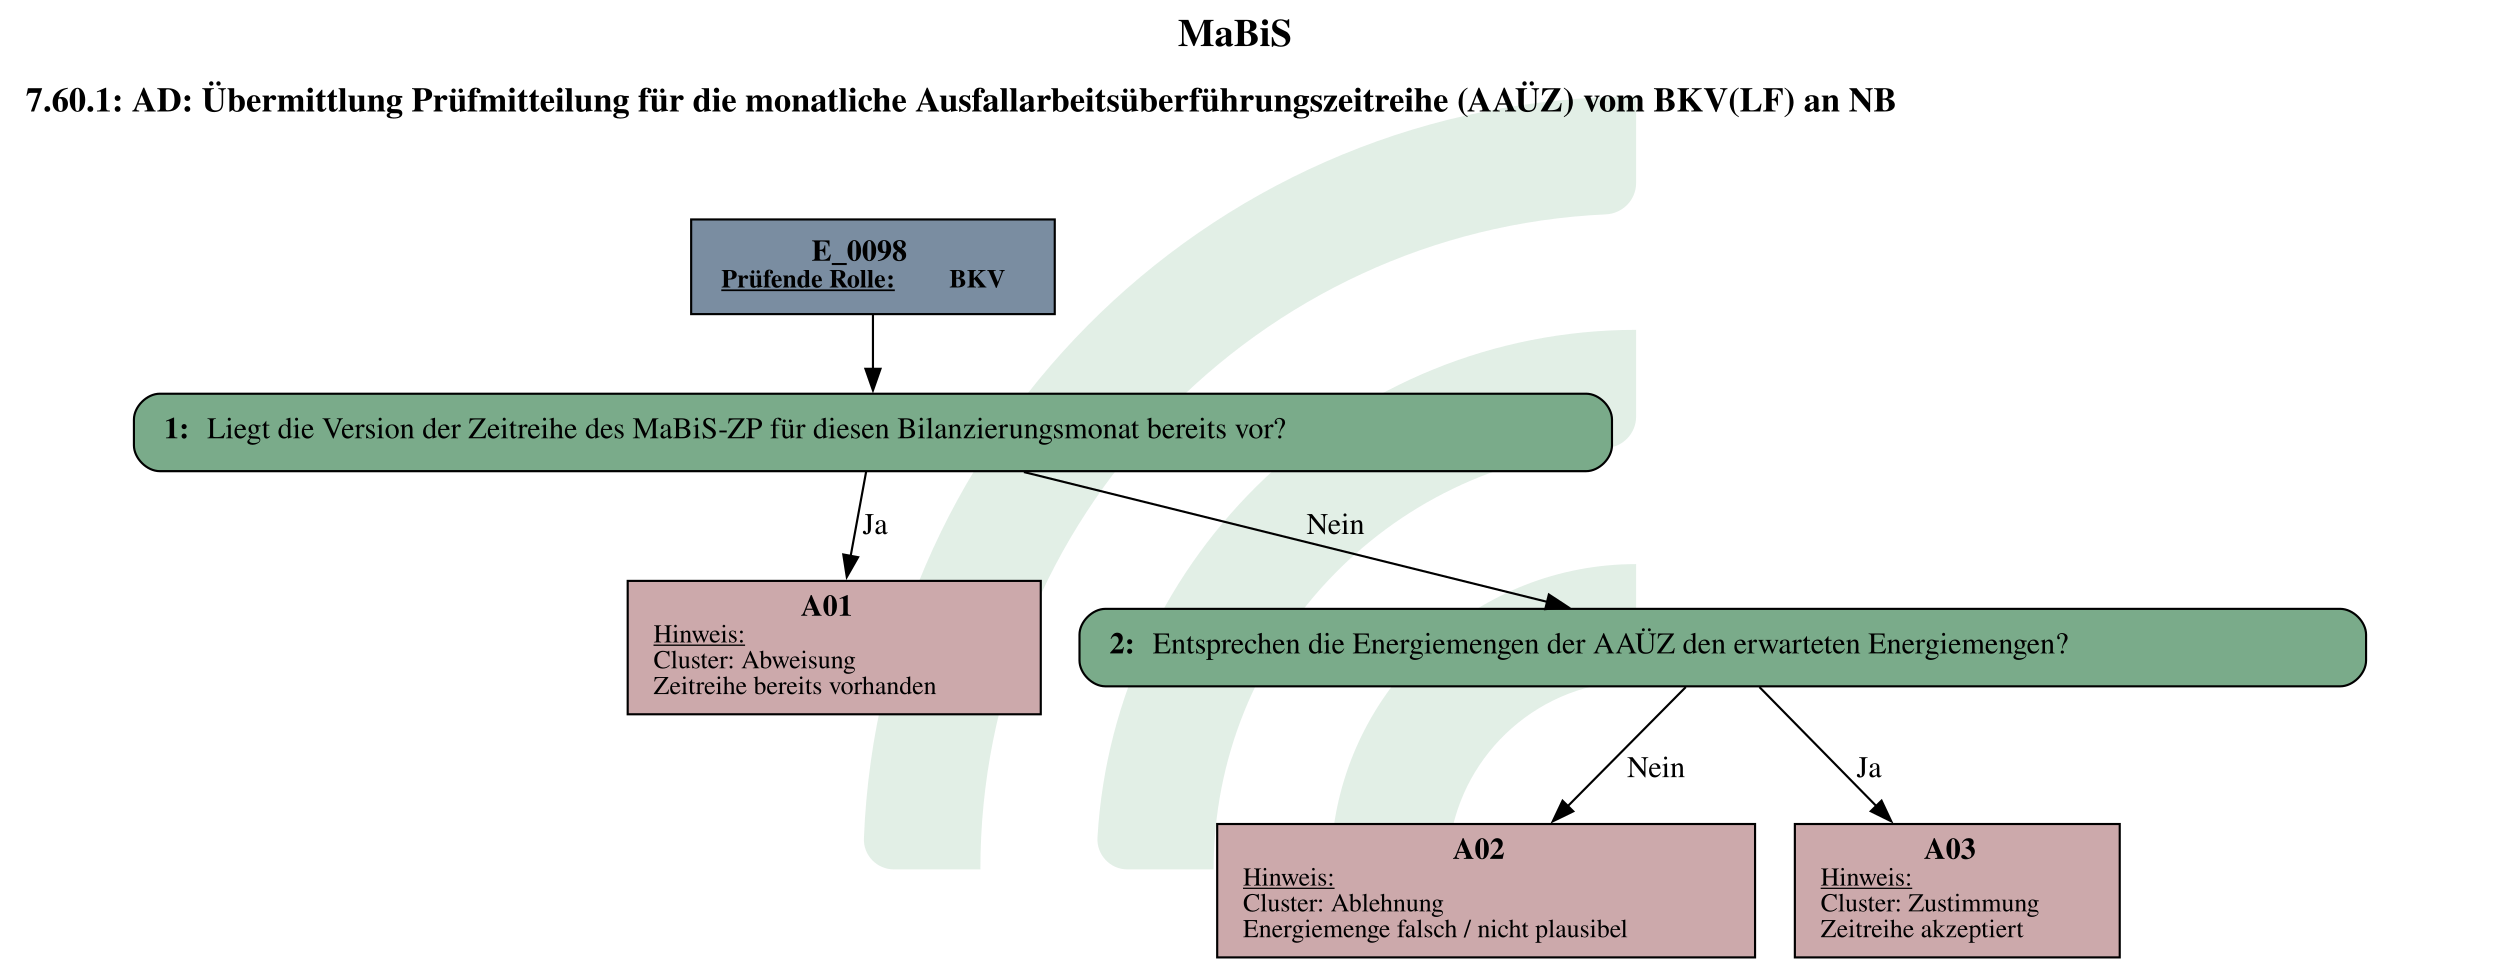
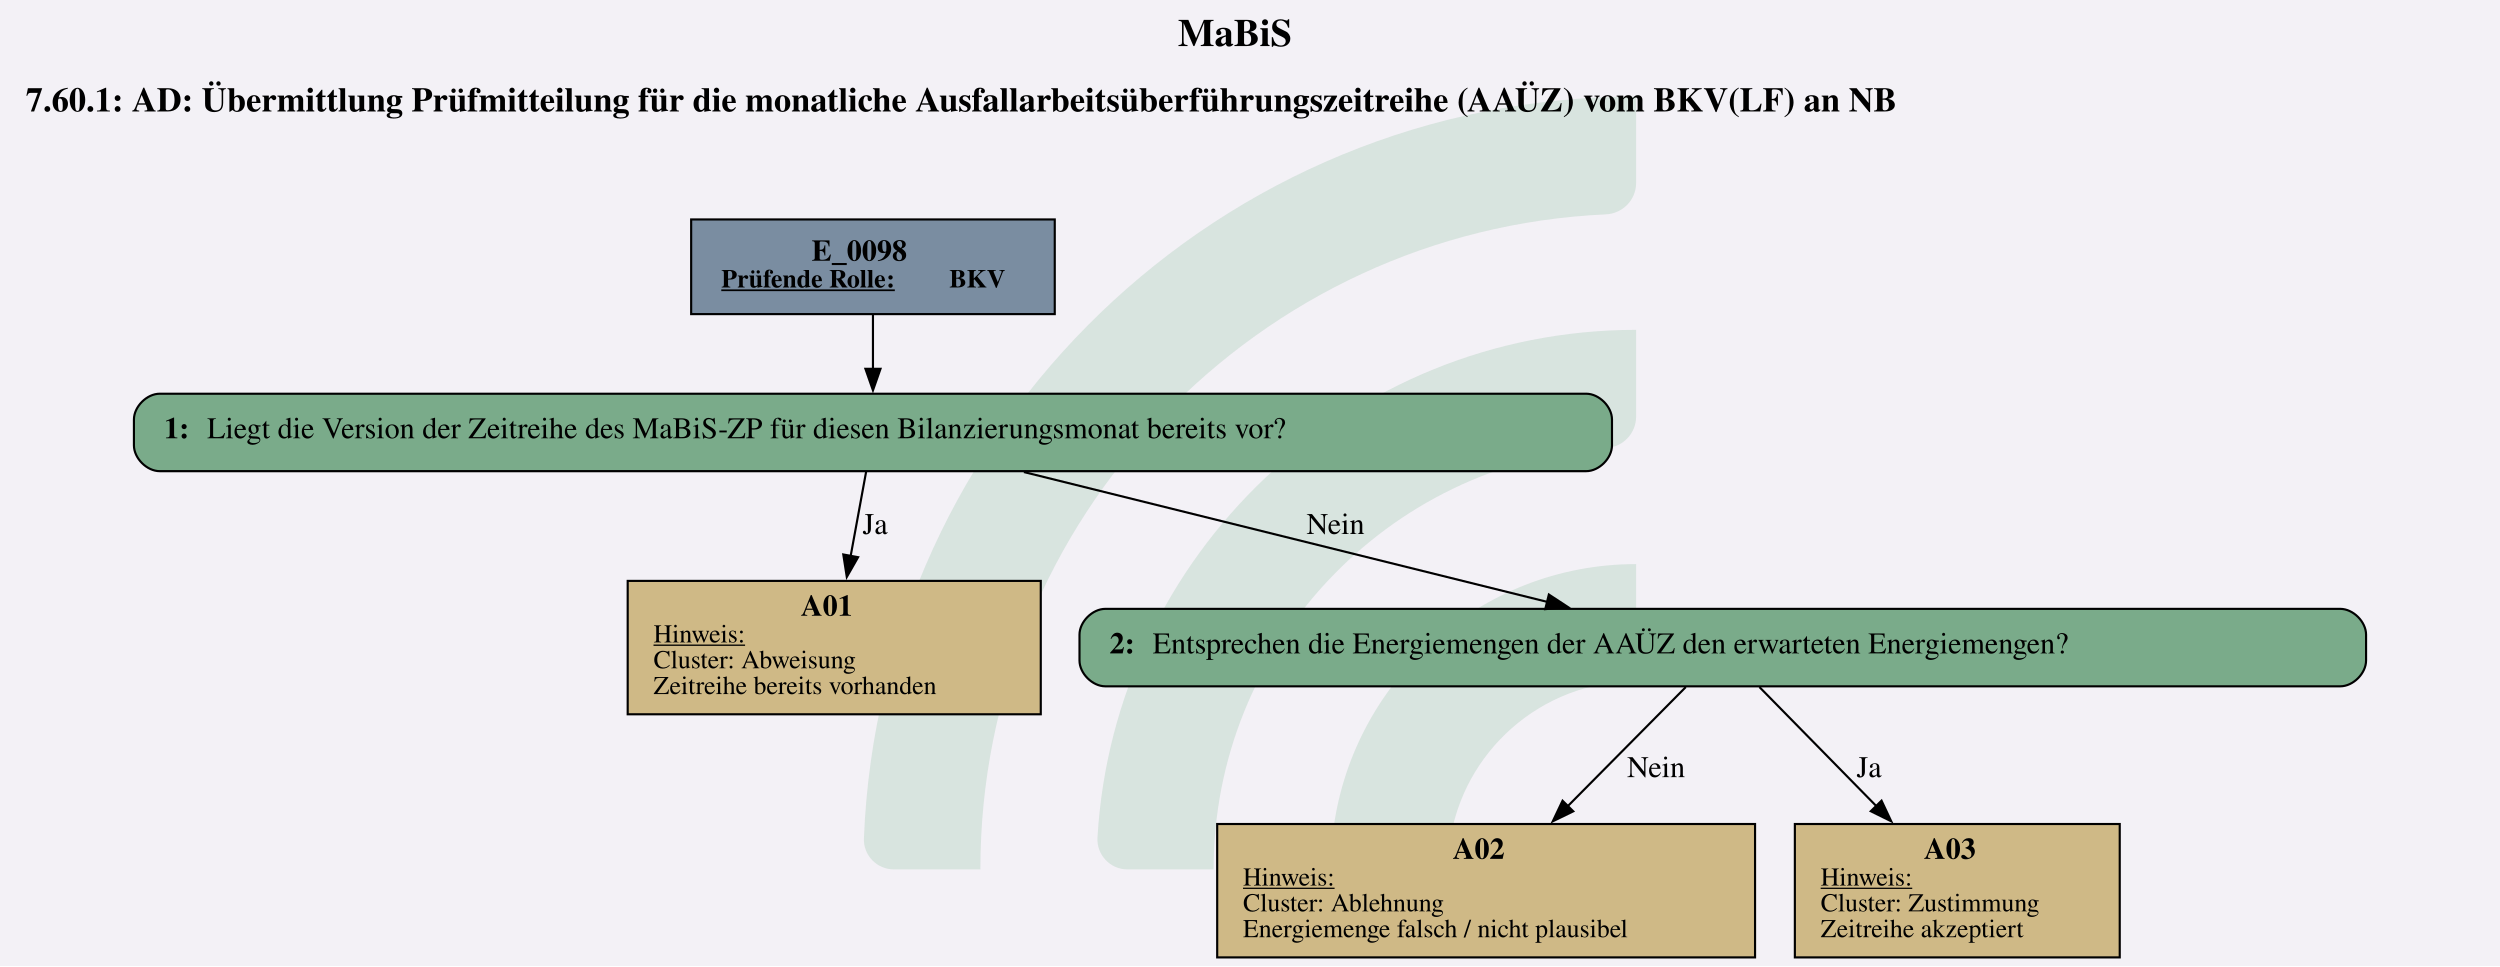
<svg xmlns="http://www.w3.org/2000/svg" version="1.1" width="1549.333px" viewBox="0 0 1549.333 598.667" height="598.667px">
  <g>
-     <g transform="translate(535.3776, 59.86667) scale(1 1) translate(0, 0) scale(2.707539 2.707539) ">
-       <defs id="defs2">
-         <clipPath clipPathUnits="userSpaceOnUse" id="clipPath23">
-           <path d="M 0,568.156 H 579.236 V 0 H 0 Z" id="path21" />
-         </clipPath>
-       </defs>
-       <g id="layer1" transform="translate(-16.54194,-55.30527)">
-         <g id="g19" clip-path="url(#clipPath23)" transform="matrix(0.3527778,0,0,-0.3527778,0.01017023,243.7368)" style="opacity:0.2">
-           <g id="g25" transform="translate(122.444,32.7195)">
-             <path d="m 0,0 h -56.104 c -11,0 -19.898,9.123 -19.463,20.115 10.594,267.191 231.277,481.302 501.029,481.302 v -56.02 c 0,-10.98 -8.688,-19.892 -19.658,-20.393 C 180.29,414.697 0,228.005 0,0" style="fill:#6ead83;fill-opacity:1;fill-rule:nonzero;stroke:none" id="path27" />
-           </g>
-           <g id="g29" transform="translate(273.7828,32.7195)">
-             <path d="m 0,0 h -55.926 c -11.228,0 -20.091,9.482 -19.435,20.69 10.744,183.439 163.389,329.388 349.485,329.388 v -56.263 c 0,-10.709 -8.273,-19.617 -18.957,-20.35 C 112.819,263.696 0,144.774 0,0" style="fill:#6ead83;fill-opacity:1;fill-rule:nonzero;stroke:none" id="path31" />
-           </g>
-           <g id="g33" transform="translate(425.7667,32.7195)">
-             <path d="m 0,0 h -55.445 c -11.653,0 -20.604,10.17 -19.334,21.753 10.866,99.032 95.031,176.341 196.919,176.341 v -57.011 c 0,-10.046 -7.283,-18.755 -17.229,-20.165 C 45.688,112.522 0,61.497 0,0" style="fill:#6ead83;fill-opacity:1;fill-rule:nonzero;stroke:none" id="path35" />
+     <svg version="1.1" width="1549.333px" viewBox="0 0 1549.333 598.667" height="598.667px">
+       <polygon fill="#f3f1f6" points="0,0 1549.333,0 1549.333,598.667 0,598.667" />
+       <g>
+         <g transform="translate(535.3776, 59.86667) scale(1 1) translate(0, 0) scale(2.707539 2.707539) ">
+           <defs id="defs2">
+             <clipPath clipPathUnits="userSpaceOnUse" id="clipPath23">
+               <path d="M 0,568.156 H 579.236 V 0 H 0 Z" id="path21" />
+             </clipPath>
+           </defs>
+           <g id="layer1" transform="translate(-16.54194,-55.30527)">
+             <g id="g19" clip-path="url(#clipPath23)" transform="matrix(0.3527778,0,0,-0.3527778,0.01017023,243.7368)" style="opacity:0.2">
+               <g id="g25" transform="translate(122.444,32.7195)">
+                 <path d="m 0,0 h -56.104 c -11,0 -19.898,9.123 -19.463,20.115 10.594,267.191 231.277,481.302 501.029,481.302 v -56.02 c 0,-10.98 -8.688,-19.892 -19.658,-20.393 C 180.29,414.697 0,228.005 0,0" style="fill:#6ead83;fill-opacity:1;fill-rule:nonzero;stroke:none" id="path27" />
+               </g>
+               <g id="g29" transform="translate(273.7828,32.7195)">
+                 <path d="m 0,0 h -55.926 c -11.228,0 -20.091,9.482 -19.435,20.69 10.744,183.439 163.389,329.388 349.485,329.388 v -56.263 c 0,-10.709 -8.273,-19.617 -18.957,-20.35 C 112.819,263.696 0,144.774 0,0" style="fill:#6ead83;fill-opacity:1;fill-rule:nonzero;stroke:none" id="path31" />
+               </g>
+               <g id="g33" transform="translate(425.7667,32.7195)">
+                 <path d="m 0,0 h -55.445 c -11.653,0 -20.604,10.17 -19.334,21.753 10.866,99.032 95.031,176.341 196.919,176.341 v -57.011 c 0,-10.046 -7.283,-18.755 -17.229,-20.165 C 45.688,112.522 0,61.497 0,0" style="fill:#6ead83;fill-opacity:1;fill-rule:nonzero;stroke:none" id="path35" />
+               </g>
+             </g>
          </g>
        </g>
-       </g>
-     </g>
-     <svg width="1162pt" height="449pt" viewBox="0.00 0.00 1162.00 449.00">
-       <g id="graph0" class="graph" transform="scale(1 1) rotate(0) translate(4 445)">
-         <text text-anchor="start" x="543.5" y="-423.6" font-family="Times,serif" font-weight="bold" font-size="18.00">MaBiS</text>
-         <text text-anchor="start" x="8" y="-393.2" font-family="Times,serif" font-weight="bold" font-size="16.00">7.60.1: AD: Übermittlung Prüfmitteilung für die monatliche Ausfallarbeitsüberführungszeitreihe (AAÜZ) vom BKV(LF) an NB</text>
-         <g id="node1" class="node">
-           <polygon fill="#7a8da1" stroke="black" points="486.25,-343 317.25,-343 317.25,-299 486.25,-299 486.25,-343" />
-           <text text-anchor="start" x="373.25" y="-323.8" font-family="Times,serif" font-weight="bold" font-size="14.00">E_0098</text>
-           <text text-anchor="start" x="331.25" y="-311.4" font-family="Times,serif" font-weight="bold" text-decoration="underline" font-size="12.00">Prüfende Rolle:</text>
-           <text text-anchor="start" x="437.25" y="-311.4" font-family="Times,serif" font-weight="bold" font-size="12.00"> BKV</text>
-         </g>
-         <g id="node2" class="node">
-           <path fill="#7aab8a" stroke="black" d="M733.25,-262C733.25,-262 70.25,-262 70.25,-262 64.25,-262 58.25,-256 58.25,-250 58.25,-250 58.25,-238 58.25,-238 58.25,-232 64.25,-226 70.25,-226 70.25,-226 733.25,-226 733.25,-226 739.25,-226 745.25,-232 745.25,-238 745.25,-238 745.25,-250 745.25,-250 745.25,-256 739.25,-262 733.25,-262" />
-           <text text-anchor="start" x="72.25" y="-241.3" font-family="Times,serif" font-weight="bold" font-size="14.00">1: </text>
-           <text text-anchor="start" x="92.25" y="-241.3" font-family="Times,serif" font-size="14.00">Liegt die Version der Zeitreihe des MaBiS-ZP für diesen Bilanzierungsmonat bereits vor?</text>
-         </g>
-         <g id="edge1" class="edge">
-           <path fill="none" stroke="black" d="M401.75,-298.71C401.75,-290.82 401.75,-281.75 401.75,-273.33" />
-           <polygon fill="black" stroke="black" points="405.25,-273.57 401.75,-263.57 398.25,-273.57 405.25,-273.57" />
-         </g>
-         <g id="node3" class="node">
-           <polygon fill="#cca9ab" stroke="black" points="479.75,-175 287.75,-175 287.75,-113 479.75,-113 479.75,-175" />
-           <text text-anchor="start" x="368.25" y="-158.8" font-family="Times,serif" font-weight="bold" font-size="14.00">A01</text>
-           <text text-anchor="start" x="299.75" y="-146.4" font-family="Times,serif" text-decoration="underline" font-size="12.00">Hinweis:</text>
-           <text text-anchor="start" x="299.75" y="-134.4" font-family="Times,serif" font-size="12.00">Cluster: Abweisung</text>
-           <text text-anchor="start" x="299.75" y="-122.4" font-family="Times,serif" font-size="12.00">Zeitreihe bereits vorhanden</text>
-         </g>
-         <g id="edge2" class="edge">
-           <path fill="none" stroke="black" d="M398.61,-225.93C396.62,-215.05 393.93,-200.44 391.4,-186.64" />
-           <polygon fill="black" stroke="black" points="394.84,-186.02 389.59,-176.82 387.96,-187.28 394.84,-186.02" />
-           <text text-anchor="middle" x="402.75" y="-196.8" font-family="Times,serif" font-size="14.00">Ja</text>
-         </g>
-         <g id="node4" class="node">
-           <path fill="#7aab8a" stroke="black" d="M1083.75,-162C1083.75,-162 509.75,-162 509.75,-162 503.75,-162 497.75,-156 497.75,-150 497.75,-150 497.75,-138 497.75,-138 497.75,-132 503.75,-126 509.75,-126 509.75,-126 1083.75,-126 1083.75,-126 1089.75,-126 1095.75,-132 1095.75,-138 1095.75,-138 1095.75,-150 1095.75,-150 1095.75,-156 1089.75,-162 1083.75,-162" />
-           <text text-anchor="start" x="511.75" y="-141.3" font-family="Times,serif" font-weight="bold" font-size="14.00">2: </text>
-           <text text-anchor="start" x="531.75" y="-141.3" font-family="Times,serif" font-size="14.00">Entsprechen die Energiemengen der AAÜZ den erwarteten Energiemengen?</text>
-         </g>
-         <g id="edge3" class="edge">
-           <path fill="none" stroke="black" d="M471.91,-225.59C540.13,-208.67 643.68,-182.98 715.45,-165.17" />
-           <polygon fill="black" stroke="black" points="715.91,-168.66 724.77,-162.86 714.23,-161.87 715.91,-168.66" />
-           <text text-anchor="middle" x="616.75" y="-196.8" font-family="Times,serif" font-size="14.00">Nein</text>
-         </g>
-         <g id="node5" class="node">
-           <polygon fill="#cca9ab" stroke="black" points="811.75,-62 561.75,-62 561.75,0 811.75,0 811.75,-62" />
-           <text text-anchor="start" x="671.25" y="-45.8" font-family="Times,serif" font-weight="bold" font-size="14.00">A02</text>
-           <text text-anchor="start" x="573.75" y="-33.4" font-family="Times,serif" text-decoration="underline" font-size="12.00">Hinweis:</text>
-           <text text-anchor="start" x="573.75" y="-21.4" font-family="Times,serif" font-size="12.00">Cluster: Ablehnung</text>
-           <text text-anchor="start" x="573.75" y="-9.4" font-family="Times,serif" font-size="12.00">Energiemenge falsch / nicht plausibel</text>
-         </g>
-         <g id="edge4" class="edge">
-           <path fill="none" stroke="black" d="M779.56,-125.66C764.93,-110.89 743.38,-89.14 724.72,-70.32" />
-           <polygon fill="black" stroke="black" points="727.25,-67.9 717.73,-63.26 722.28,-72.83 727.25,-67.9" />
-           <text text-anchor="middle" x="765.75" y="-83.8" font-family="Times,serif" font-size="14.00">Nein</text>
-         </g>
-         <g id="node6" class="node">
-           <polygon fill="#cca9ab" stroke="black" points="981.25,-62 830.25,-62 830.25,0 981.25,0 981.25,-62" />
-           <text text-anchor="start" x="890.25" y="-45.8" font-family="Times,serif" font-weight="bold" font-size="14.00">A03</text>
-           <text text-anchor="start" x="842.25" y="-33.4" font-family="Times,serif" text-decoration="underline" font-size="12.00">Hinweis:</text>
-           <text text-anchor="start" x="842.25" y="-21.4" font-family="Times,serif" font-size="12.00">Cluster: Zustimmung</text>
-           <text text-anchor="start" x="842.25" y="-9.4" font-family="Times,serif" font-size="12.00">Zeitreihe akzeptiert</text>
-         </g>
-         <g id="edge5" class="edge">
-           <path fill="none" stroke="black" d="M813.78,-125.66C828.28,-110.89 849.64,-89.14 868.12,-70.32" />
-           <polygon fill="black" stroke="black" points="870.54,-72.85 875.05,-63.26 865.54,-67.95 870.54,-72.85" />
-           <text text-anchor="middle" x="864.75" y="-83.8" font-family="Times,serif" font-size="14.00">Ja</text>
-         </g>
+         <svg width="1162pt" height="449pt" viewBox="0.00 0.00 1162.00 449.00">
+           <g id="graph0" class="graph" transform="scale(1 1) rotate(0) translate(4 445)">
+             <text text-anchor="start" x="543.5" y="-423.6" font-family="Times,serif" font-weight="bold" font-size="18.00">MaBiS</text>
+             <text text-anchor="start" x="8" y="-393.2" font-family="Times,serif" font-weight="bold" font-size="16.00">7.60.1: AD: Übermittlung Prüfmitteilung für die monatliche Ausfallarbeitsüberführungszeitreihe (AAÜZ) vom BKV(LF) an NB</text>
+             <g id="node1" class="node">
+               <polygon fill="#7a8da1" stroke="black" points="486.25,-343 317.25,-343 317.25,-299 486.25,-299 486.25,-343" />
+               <text text-anchor="start" x="373.25" y="-323.8" font-family="Times,serif" font-weight="bold" font-size="14.00">E_0098</text>
+               <text text-anchor="start" x="331.25" y="-311.4" font-family="Times,serif" font-weight="bold" text-decoration="underline" font-size="12.00">Prüfende Rolle:</text>
+               <text text-anchor="start" x="437.25" y="-311.4" font-family="Times,serif" font-weight="bold" font-size="12.00"> BKV</text>
+             </g>
+             <g id="node2" class="node">
+               <path fill="#7aab8a" stroke="black" d="M733.25,-262C733.25,-262 70.25,-262 70.25,-262 64.25,-262 58.25,-256 58.25,-250 58.25,-250 58.25,-238 58.25,-238 58.25,-232 64.25,-226 70.25,-226 70.25,-226 733.25,-226 733.25,-226 739.25,-226 745.25,-232 745.25,-238 745.25,-238 745.25,-250 745.25,-250 745.25,-256 739.25,-262 733.25,-262" />
+               <text text-anchor="start" x="72.25" y="-241.3" font-family="Times,serif" font-weight="bold" font-size="14.00">1: </text>
+               <text text-anchor="start" x="92.25" y="-241.3" font-family="Times,serif" font-size="14.00">Liegt die Version der Zeitreihe des MaBiS-ZP für diesen Bilanzierungsmonat bereits vor?</text>
+             </g>
+             <g id="edge1" class="edge">
+               <path fill="none" stroke="black" d="M401.75,-298.71C401.75,-290.82 401.75,-281.75 401.75,-273.33" />
+               <polygon fill="black" stroke="black" points="405.25,-273.57 401.75,-263.57 398.25,-273.57 405.25,-273.57" />
+             </g>
+             <g id="node3" class="node">
+               <polygon fill="#cfb986" stroke="black" points="479.75,-175 287.75,-175 287.75,-113 479.75,-113 479.75,-175" />
+               <text text-anchor="start" x="368.25" y="-158.8" font-family="Times,serif" font-weight="bold" font-size="14.00">A01</text>
+               <text text-anchor="start" x="299.75" y="-146.4" font-family="Times,serif" text-decoration="underline" font-size="12.00">Hinweis:</text>
+               <text text-anchor="start" x="299.75" y="-134.4" font-family="Times,serif" font-size="12.00">Cluster: Abweisung</text>
+               <text text-anchor="start" x="299.75" y="-122.4" font-family="Times,serif" font-size="12.00">Zeitreihe bereits vorhanden</text>
+             </g>
+             <g id="edge2" class="edge">
+               <path fill="none" stroke="black" d="M398.61,-225.93C396.62,-215.05 393.93,-200.44 391.4,-186.64" />
+               <polygon fill="black" stroke="black" points="394.84,-186.02 389.59,-176.82 387.96,-187.28 394.84,-186.02" />
+               <text text-anchor="middle" x="402.75" y="-196.8" font-family="Times,serif" font-size="14.00">Ja</text>
+             </g>
+             <g id="node4" class="node">
+               <path fill="#7aab8a" stroke="black" d="M1083.75,-162C1083.75,-162 509.75,-162 509.75,-162 503.75,-162 497.75,-156 497.75,-150 497.75,-150 497.75,-138 497.75,-138 497.75,-132 503.75,-126 509.75,-126 509.75,-126 1083.75,-126 1083.75,-126 1089.75,-126 1095.75,-132 1095.75,-138 1095.75,-138 1095.75,-150 1095.75,-150 1095.75,-156 1089.75,-162 1083.75,-162" />
+               <text text-anchor="start" x="511.75" y="-141.3" font-family="Times,serif" font-weight="bold" font-size="14.00">2: </text>
+               <text text-anchor="start" x="531.75" y="-141.3" font-family="Times,serif" font-size="14.00">Entsprechen die Energiemengen der AAÜZ den erwarteten Energiemengen?</text>
+             </g>
+             <g id="edge3" class="edge">
+               <path fill="none" stroke="black" d="M471.91,-225.59C540.13,-208.67 643.68,-182.98 715.45,-165.17" />
+               <polygon fill="black" stroke="black" points="715.91,-168.66 724.77,-162.86 714.23,-161.87 715.91,-168.66" />
+               <text text-anchor="middle" x="616.75" y="-196.8" font-family="Times,serif" font-size="14.00">Nein</text>
+             </g>
+             <g id="node5" class="node">
+               <polygon fill="#cfb986" stroke="black" points="811.75,-62 561.75,-62 561.75,0 811.75,0 811.75,-62" />
+               <text text-anchor="start" x="671.25" y="-45.8" font-family="Times,serif" font-weight="bold" font-size="14.00">A02</text>
+               <text text-anchor="start" x="573.75" y="-33.4" font-family="Times,serif" text-decoration="underline" font-size="12.00">Hinweis:</text>
+               <text text-anchor="start" x="573.75" y="-21.4" font-family="Times,serif" font-size="12.00">Cluster: Ablehnung</text>
+               <text text-anchor="start" x="573.75" y="-9.4" font-family="Times,serif" font-size="12.00">Energiemenge falsch / nicht plausibel</text>
+             </g>
+             <g id="edge4" class="edge">
+               <path fill="none" stroke="black" d="M779.56,-125.66C764.93,-110.89 743.38,-89.14 724.72,-70.32" />
+               <polygon fill="black" stroke="black" points="727.25,-67.9 717.73,-63.26 722.28,-72.83 727.25,-67.9" />
+               <text text-anchor="middle" x="765.75" y="-83.8" font-family="Times,serif" font-size="14.00">Nein</text>
+             </g>
+             <g id="node6" class="node">
+               <polygon fill="#cfb986" stroke="black" points="981.25,-62 830.25,-62 830.25,0 981.25,0 981.25,-62" />
+               <text text-anchor="start" x="890.25" y="-45.8" font-family="Times,serif" font-weight="bold" font-size="14.00">A03</text>
+               <text text-anchor="start" x="842.25" y="-33.4" font-family="Times,serif" text-decoration="underline" font-size="12.00">Hinweis:</text>
+               <text text-anchor="start" x="842.25" y="-21.4" font-family="Times,serif" font-size="12.00">Cluster: Zustimmung</text>
+               <text text-anchor="start" x="842.25" y="-9.4" font-family="Times,serif" font-size="12.00">Zeitreihe akzeptiert</text>
+             </g>
+             <g id="edge5" class="edge">
+               <path fill="none" stroke="black" d="M813.78,-125.66C828.28,-110.89 849.64,-89.14 868.12,-70.32" />
+               <polygon fill="black" stroke="black" points="870.54,-72.85 875.05,-63.26 865.54,-67.95 870.54,-72.85" />
+               <text text-anchor="middle" x="864.75" y="-83.8" font-family="Times,serif" font-size="14.00">Ja</text>
+             </g>
+           </g>
+         </svg>
      </g>
    </svg>
  </g>
</svg>
